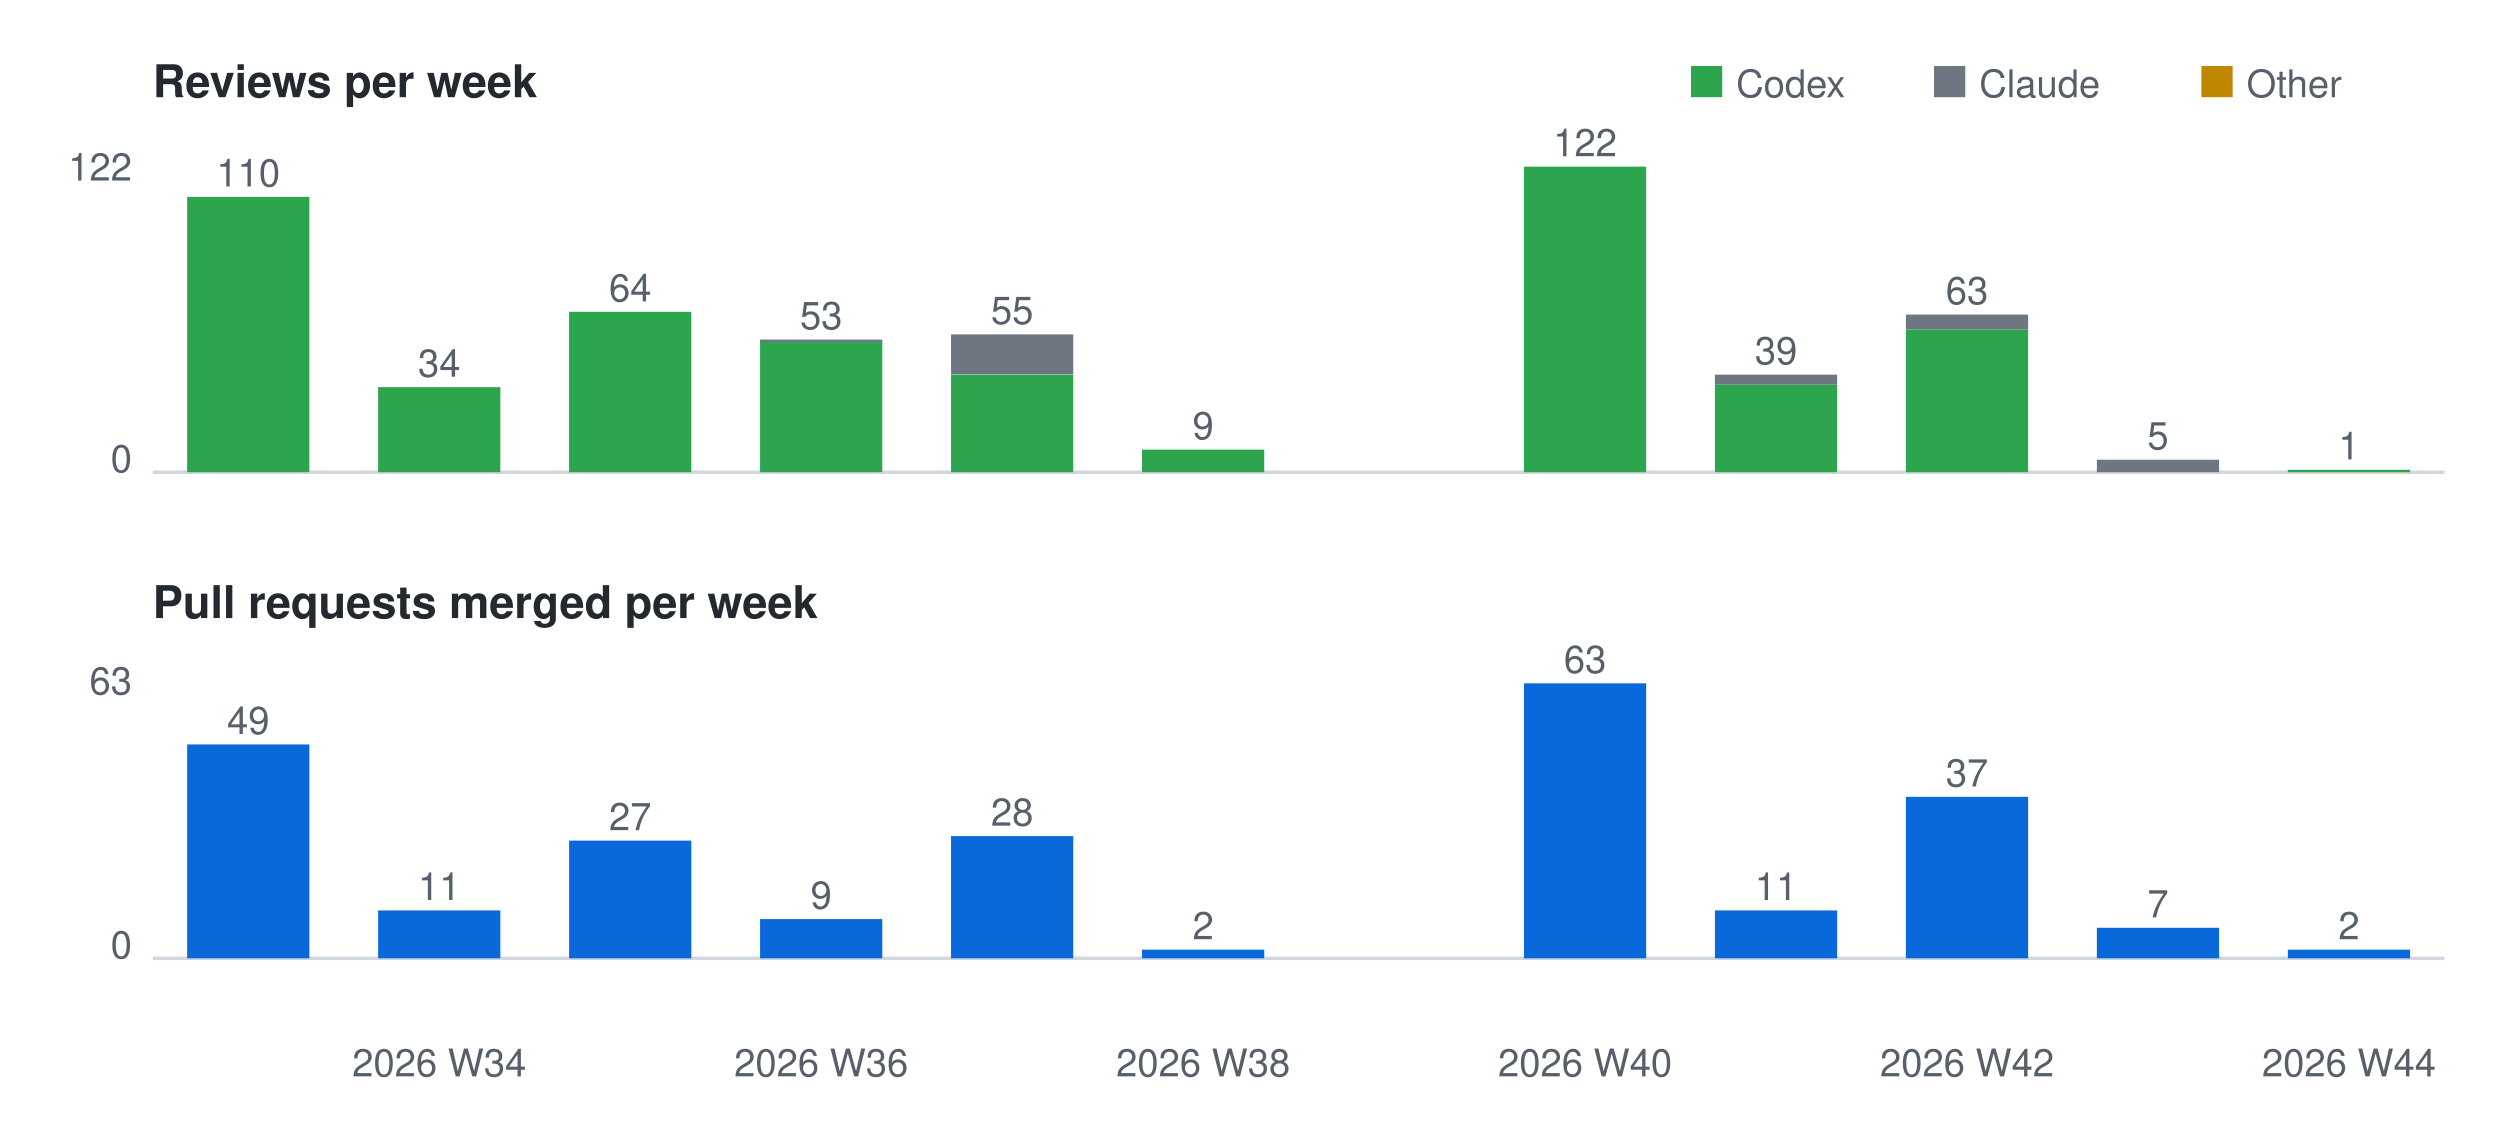
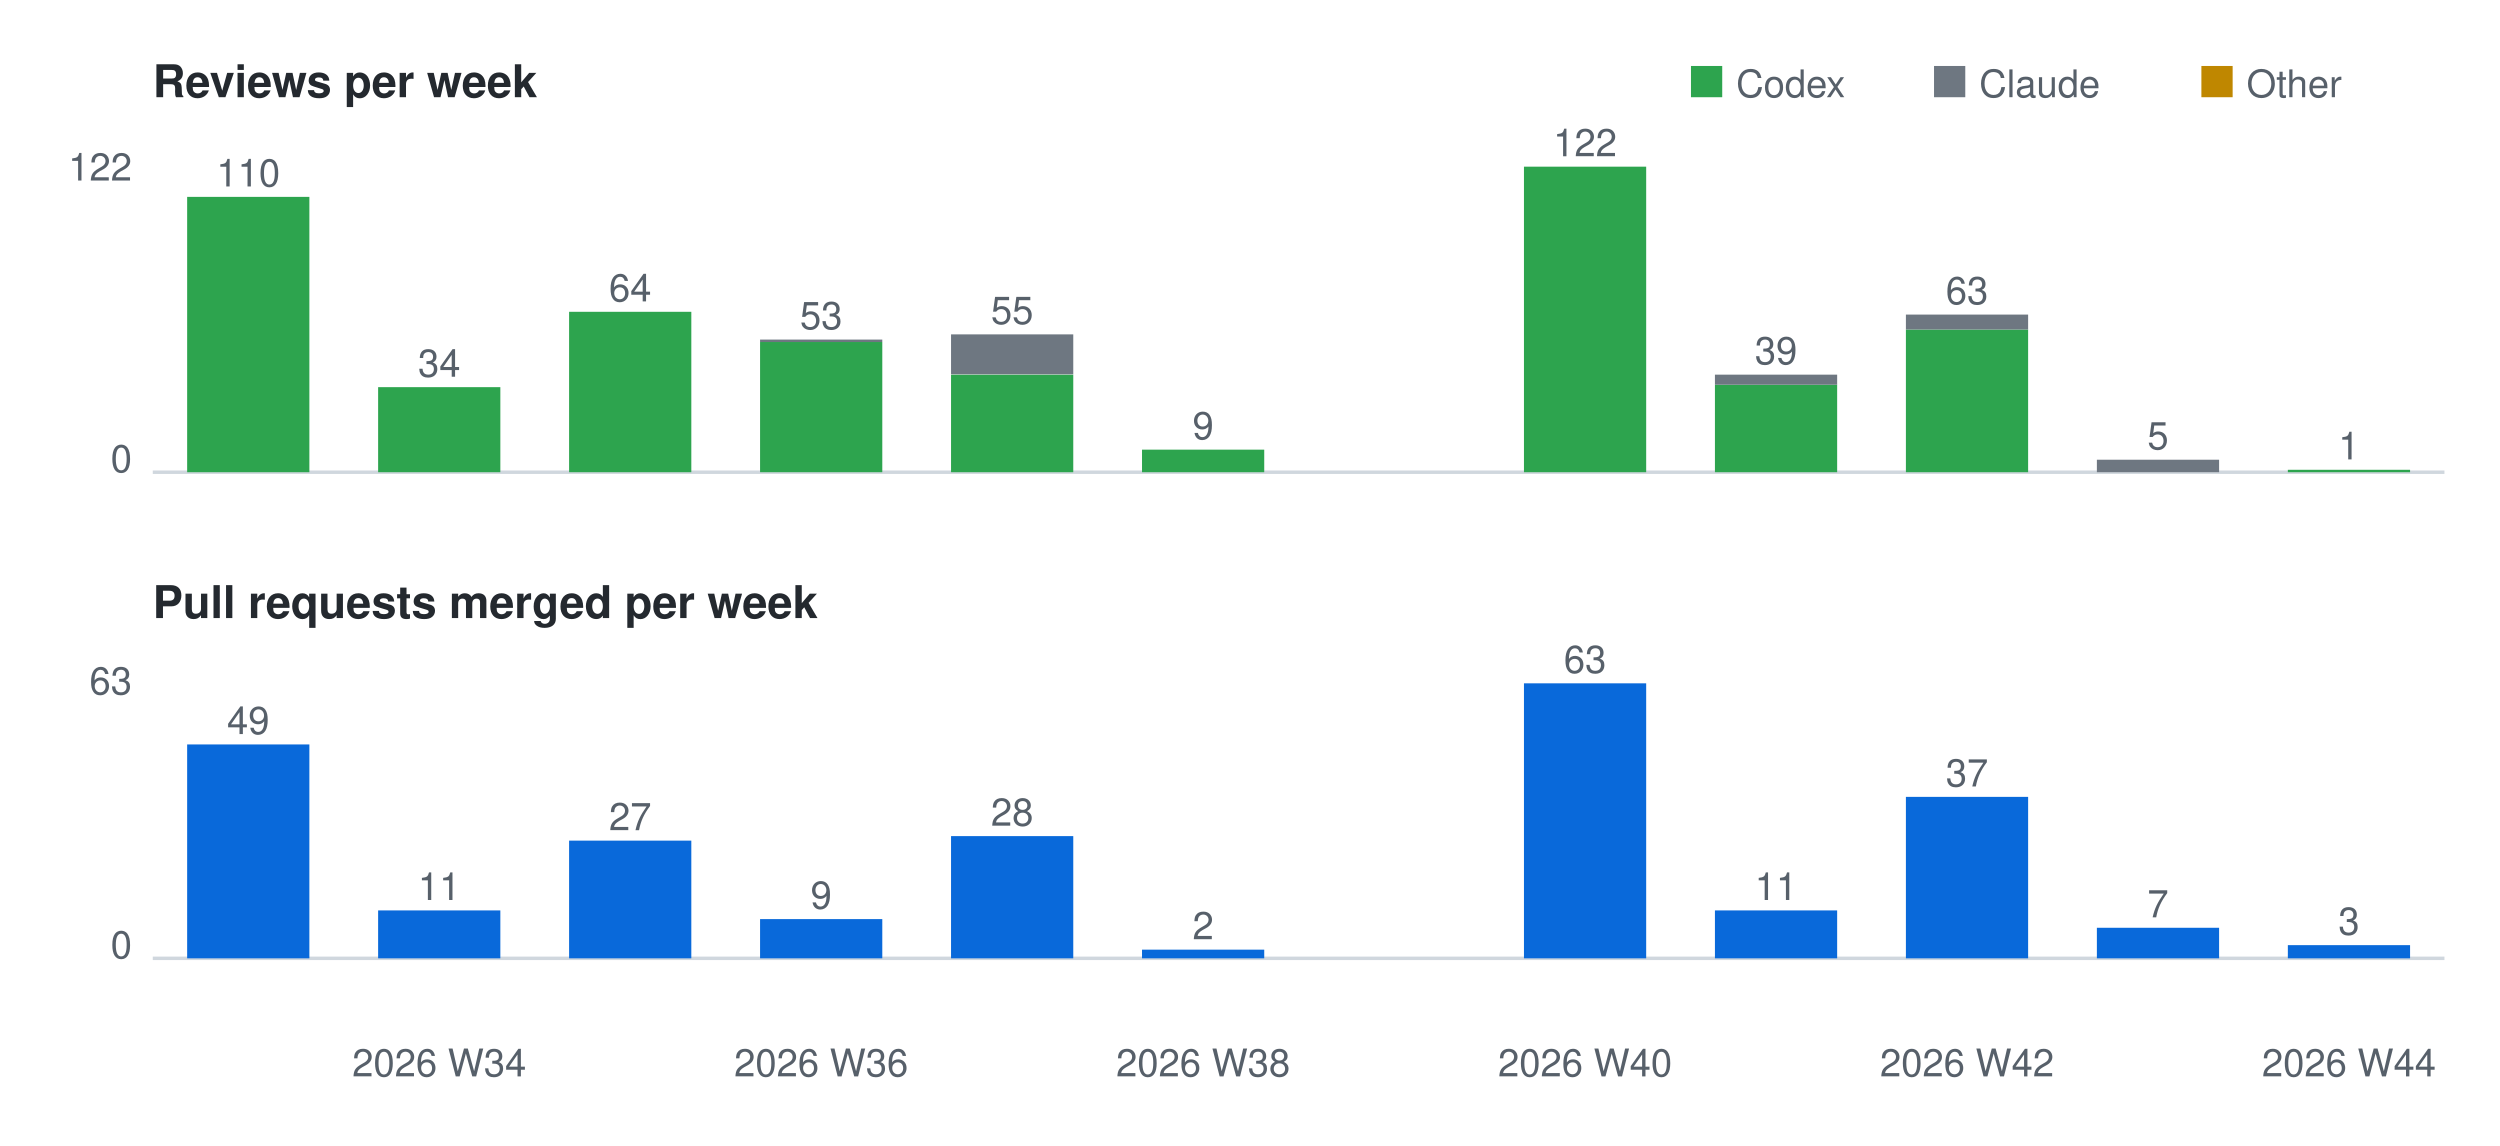
<svg xmlns="http://www.w3.org/2000/svg" width="720" height="330" viewBox="0 0 720 330" role="img" aria-label="Weekly reviews and merged pull requests">
  <style>text{font:11px -apple-system,Segoe UI,Helvetica,Arial,sans-serif;fill:#57606a}.t{font-size:13px;font-weight:600;fill:#24292f}.g{stroke:#d0d7de}.c{fill:#2da44e}.l{fill:#6e7781}.o{fill:#bf8700}.m{fill:#0969da}@media (prefers-color-scheme:dark){text{fill:#8b949e}.t{fill:#e6edf3}.g{stroke:#30363d}.c{fill:#3fb950}.l{fill:#8b949e}.o{fill:#d29922}.m{fill:#58a6ff}}</style>
  <text class="t" x="44" y="28">Reviews per week</text>
  <line class="g" x1="44" y1="136" x2="704" y2="136" />
  <text x="38" y="52" text-anchor="end">122</text>
  <text x="38" y="136" text-anchor="end">0</text>
  <rect class="c" x="53.9" y="56.7" width="35.2" height="79.3" />
  <text x="71.5" y="53.7" text-anchor="middle">110</text>
  <rect class="c" x="108.9" y="111.5" width="35.2" height="24.5" />
  <text x="126.5" y="108.5" text-anchor="middle">34</text>
  <rect class="c" x="163.9" y="89.8" width="35.2" height="46.2" />
  <text x="181.5" y="86.8" text-anchor="middle">64</text>
  <rect class="c" x="218.9" y="98.5" width="35.2" height="37.5" />
  <rect class="l" x="218.9" y="97.8" width="35.2" height="0.7" />
  <text x="236.5" y="94.8" text-anchor="middle">53</text>
  <rect class="c" x="273.9" y="107.9" width="35.2" height="28.1" />
  <rect class="l" x="273.9" y="96.3" width="35.2" height="11.5" />
  <text x="291.5" y="93.3" text-anchor="middle">55</text>
  <rect class="c" x="328.9" y="129.5" width="35.2" height="6.5" />
  <text x="346.5" y="126.5" text-anchor="middle">9</text>
  <rect class="c" x="438.9" y="48.0" width="35.2" height="88.0" />
  <text x="456.5" y="45.0" text-anchor="middle">122</text>
  <rect class="c" x="493.9" y="110.8" width="35.2" height="25.2" />
  <rect class="l" x="493.9" y="107.9" width="35.2" height="2.9" />
  <text x="511.5" y="104.9" text-anchor="middle">39</text>
  <rect class="c" x="548.9" y="94.9" width="35.2" height="41.1" />
  <rect class="l" x="548.9" y="90.6" width="35.2" height="4.3" />
  <text x="566.5" y="87.6" text-anchor="middle">63</text>
  <rect class="l" x="603.9" y="132.4" width="35.2" height="3.6" />
  <text x="621.5" y="129.4" text-anchor="middle">5</text>
  <rect class="c" x="658.9" y="135.3" width="35.2" height="0.7" />
  <text x="676.5" y="132.3" text-anchor="middle">1</text>
  <rect class="o" x="634" y="19" width="9" height="9" />
  <text x="647" y="28">Other</text>
  <rect class="l" x="557" y="19" width="9" height="9" />
  <text x="570" y="28">Claude</text>
  <rect class="c" x="487" y="19" width="9" height="9" />
  <text x="500" y="28">Codex</text>
  <text class="t" x="44" y="178">Pull requests merged per week</text>
  <line class="g" x1="44" y1="276" x2="704" y2="276" />
  <text x="38" y="200" text-anchor="end">63</text>
  <text x="38" y="276" text-anchor="end">0</text>
  <rect class="m" x="53.9" y="214.4" width="35.2" height="61.6" />
  <text x="71.5" y="211.4" text-anchor="middle">49</text>
  <rect class="m" x="108.9" y="262.2" width="35.2" height="13.8" />
  <text x="126.5" y="259.2" text-anchor="middle">11</text>
  <rect class="m" x="163.9" y="242.1" width="35.2" height="33.9" />
  <text x="181.5" y="239.1" text-anchor="middle">27</text>
  <rect class="m" x="218.9" y="264.7" width="35.2" height="11.3" />
  <text x="236.5" y="261.7" text-anchor="middle">9</text>
  <rect class="m" x="273.9" y="240.8" width="35.2" height="35.2" />
  <text x="291.5" y="237.8" text-anchor="middle">28</text>
  <rect class="m" x="328.9" y="273.5" width="35.2" height="2.5" />
  <text x="346.5" y="270.5" text-anchor="middle">2</text>
  <rect class="m" x="438.9" y="196.8" width="35.2" height="79.2" />
  <text x="456.5" y="193.8" text-anchor="middle">63</text>
  <rect class="m" x="493.9" y="262.2" width="35.2" height="13.8" />
  <text x="511.5" y="259.2" text-anchor="middle">11</text>
  <rect class="m" x="548.9" y="229.5" width="35.2" height="46.5" />
  <text x="566.5" y="226.5" text-anchor="middle">37</text>
  <rect class="m" x="603.9" y="267.2" width="35.2" height="8.8" />
  <text x="621.5" y="264.2" text-anchor="middle">7</text>
-   <rect class="m" x="658.9" y="273.5" width="35.2" height="2.5" />
-   <text x="676.5" y="270.5" text-anchor="middle">2</text>
+   <rect class="m" x="658.9" y="272.2" width="35.2" height="3.8" />
+   <text x="676.5" y="269.2" text-anchor="middle">3</text>
  <text x="126.5" y="310" text-anchor="middle">2026 W34</text>
  <text x="236.5" y="310" text-anchor="middle">2026 W36</text>
  <text x="346.5" y="310" text-anchor="middle">2026 W38</text>
  <text x="456.5" y="310" text-anchor="middle">2026 W40</text>
  <text x="566.5" y="310" text-anchor="middle">2026 W42</text>
  <text x="676.5" y="310" text-anchor="middle">2026 W44</text>
</svg>
